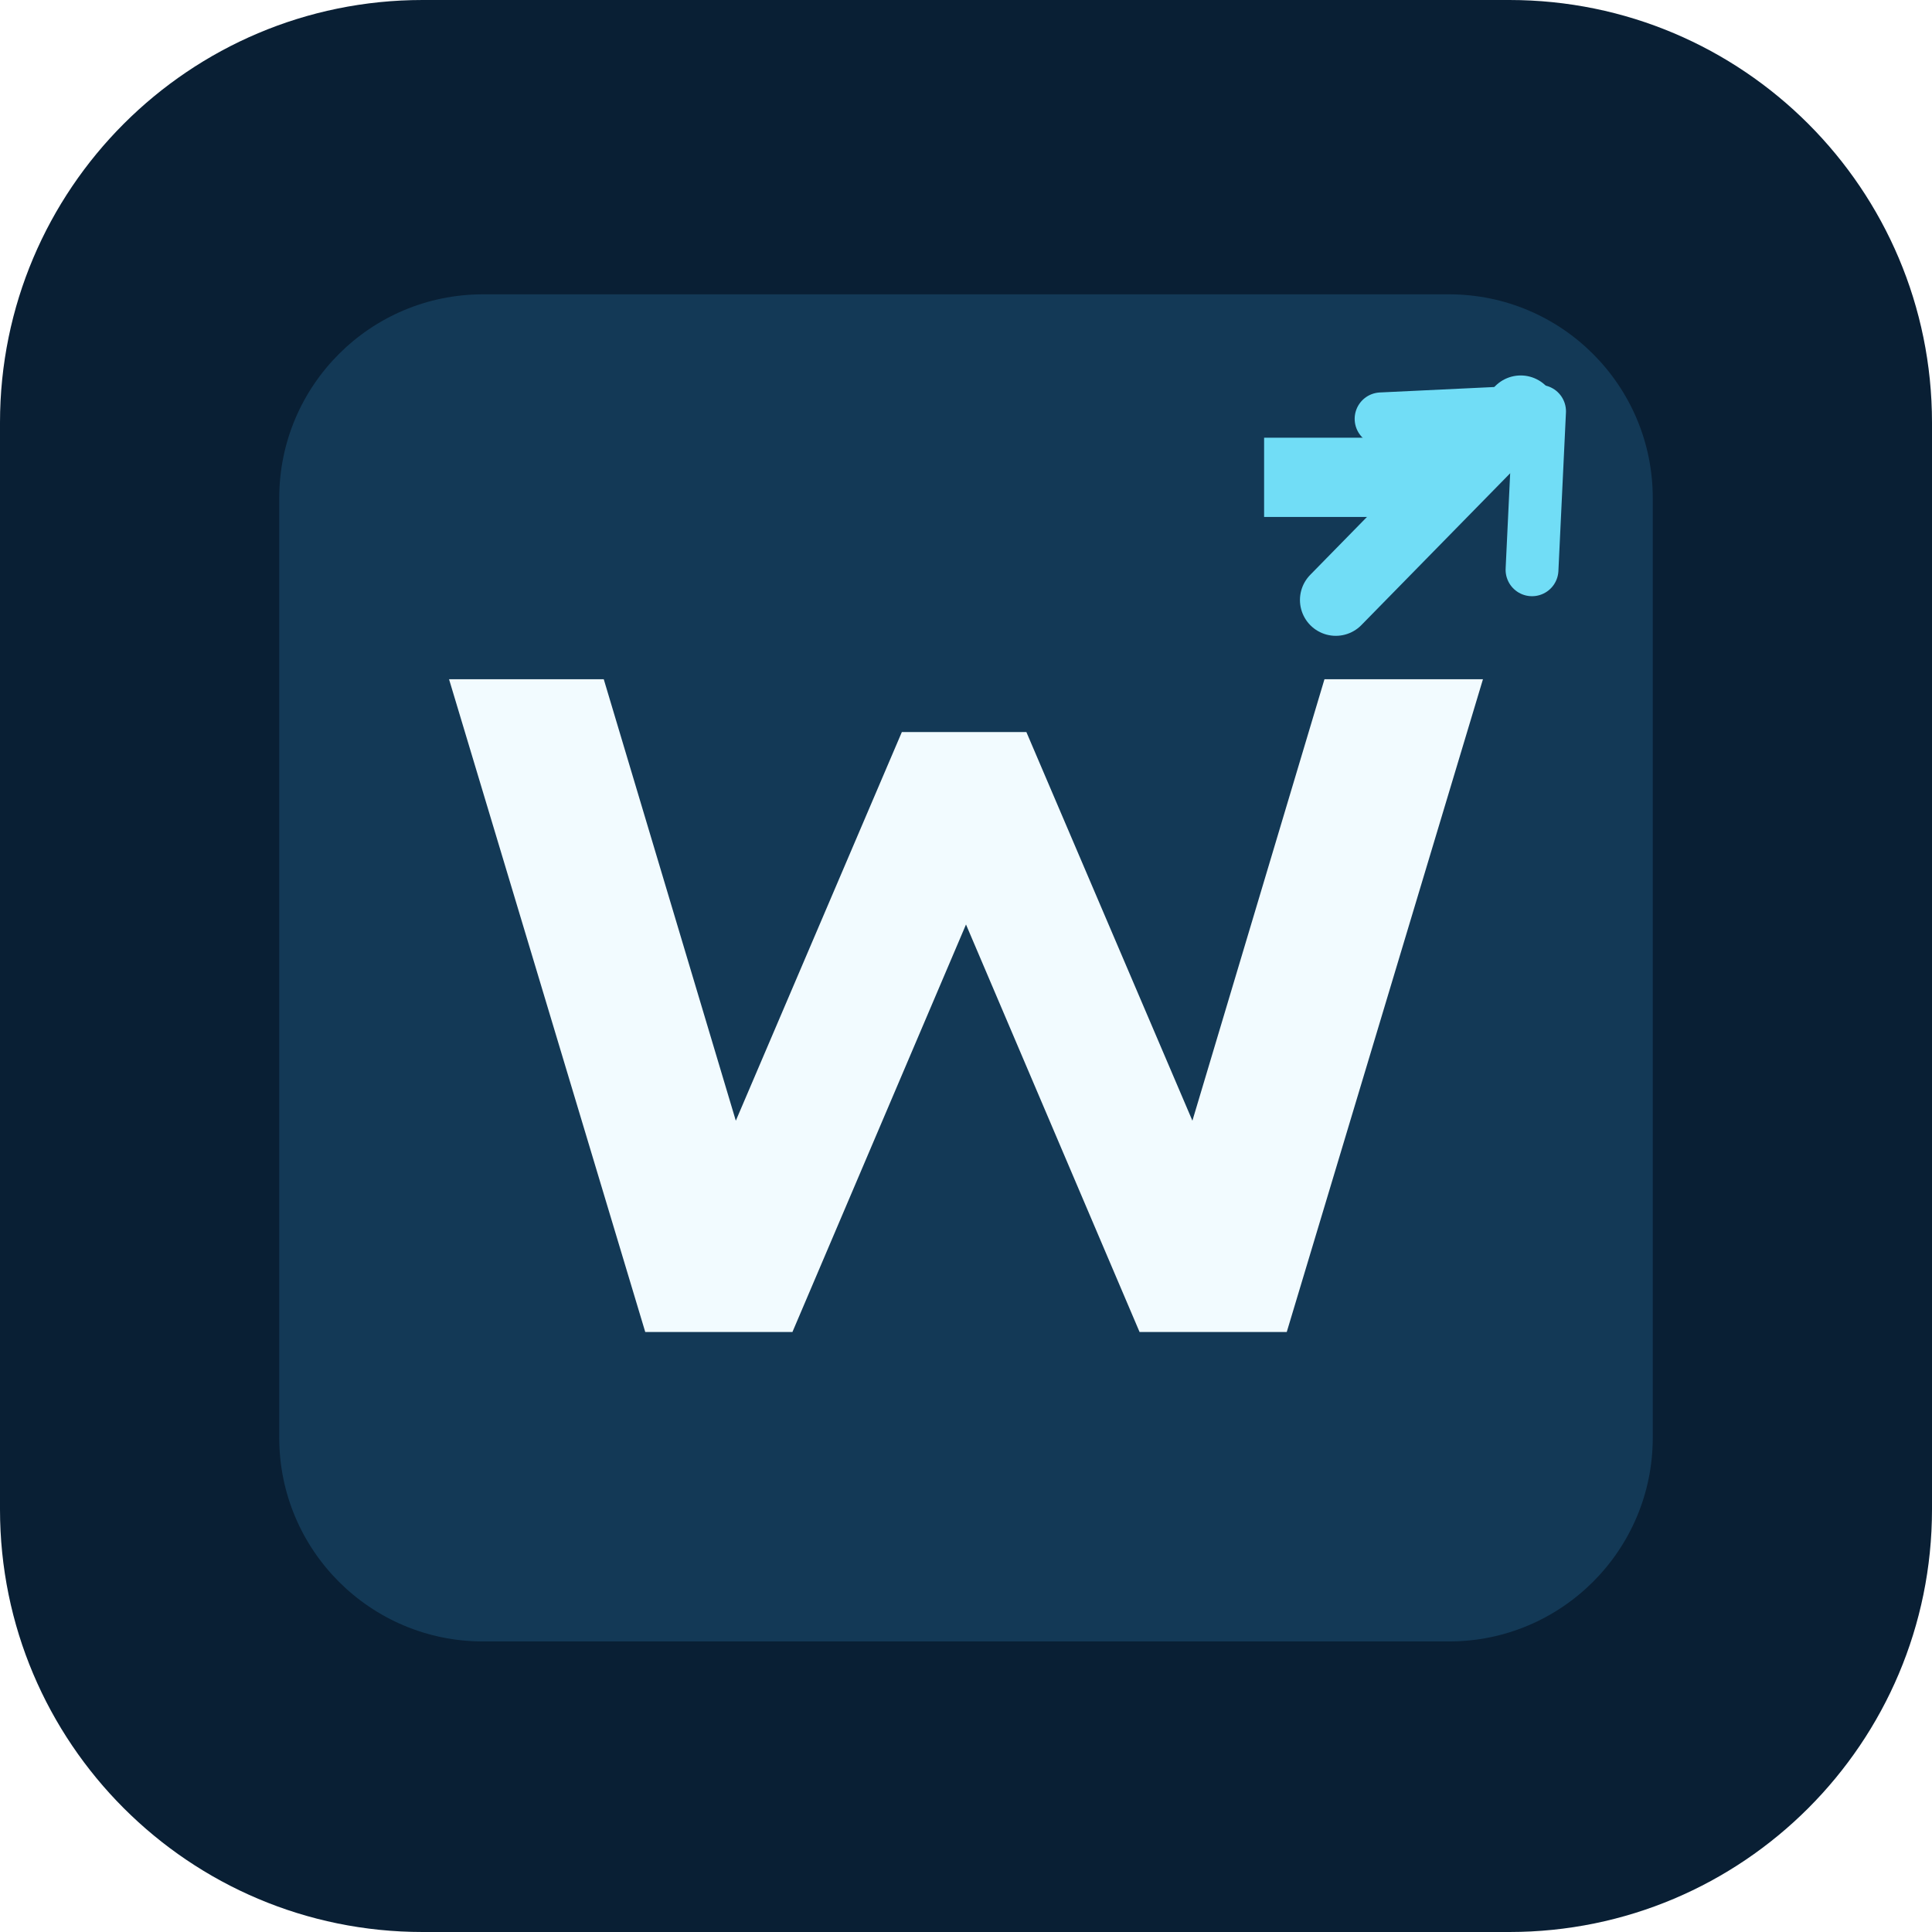
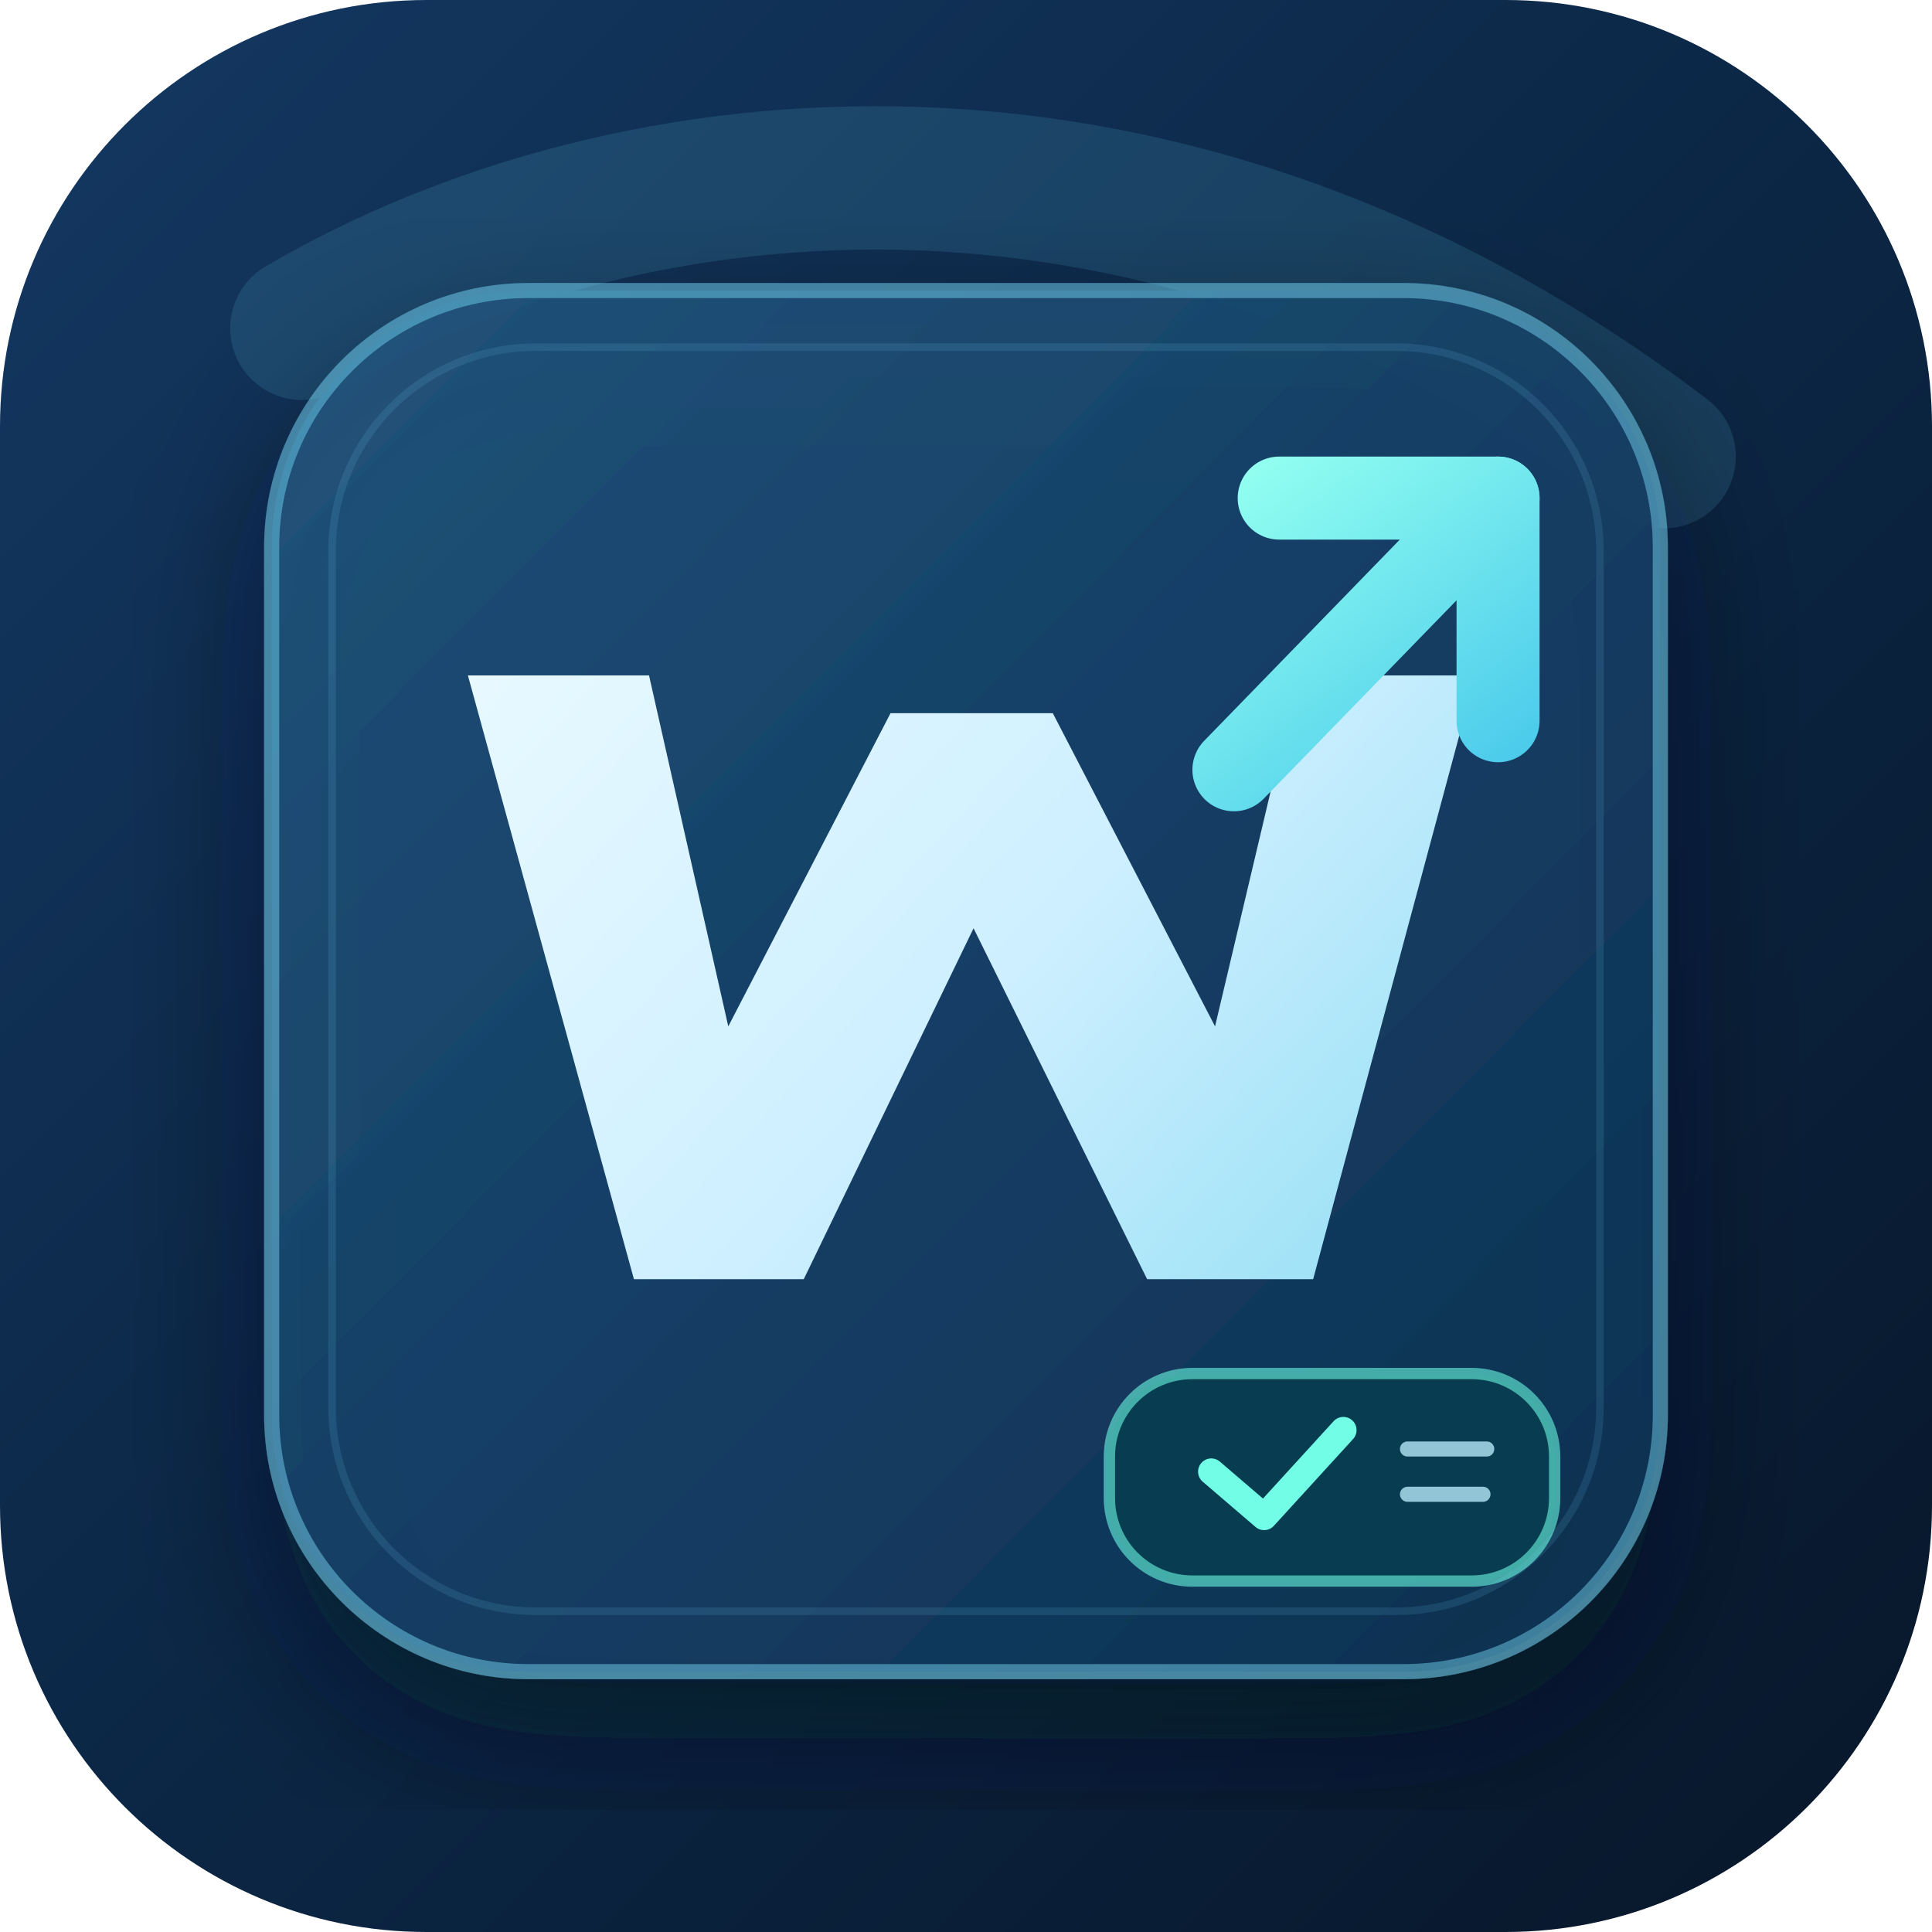
- <svg xmlns="http://www.w3.org/2000/svg" width="512" height="512" viewBox="0 0 512 512">
-   <rect width="512" height="512" rx="112" fill="#091f34" />
-   <rect x="74" y="78" width="364" height="357" rx="54" fill="#133956" />
-   <path d="m119 180 52 173h39l46-108 46 108h39l52-173h-42l-35 117-44-103h-33l-44 103-35-117z" fill="#f2fbff" />
-   <path d="m335 116 53 0-17 21h-36z" fill="#71ddf6" />
-   <path d="m354 159 49-50" stroke="#71ddf6" stroke-width="19" stroke-linecap="round" />
-   <path d="m366 111 42-2-2 42" fill="none" stroke="#71ddf6" stroke-width="14" stroke-linecap="round" stroke-linejoin="round" />
+ <svg xmlns="http://www.w3.org/2000/svg" width="512" height="512" viewBox="0 0 512 512" fill="none" role="img" aria-labelledby="appTitle">
+   <defs>
+     <linearGradient id="bg" x1="0" y1="0" x2="512" y2="512" gradientUnits="userSpaceOnUse">
+       <stop stop-color="#143862" />
+       <stop offset=".52" stop-color="#0B2644" />
+       <stop offset="1" stop-color="#081629" />
+     </linearGradient>
+     <linearGradient id="metal" x1="82" y1="110" x2="401" y2="403" gradientUnits="userSpaceOnUse">
+       <stop stop-color="#F5FEFF" />
+       <stop offset=".55" stop-color="#CDEFFF" />
+       <stop offset="1" stop-color="#80D9F0" />
+     </linearGradient>
+     <linearGradient id="accent" x1="335" y1="120" x2="417" y2="224" gradientUnits="userSpaceOnUse">
+       <stop stop-color="#92FFF0" />
+       <stop offset="1" stop-color="#39BDEA" />
+     </linearGradient>
+     <linearGradient id="glass" x1="80" y1="85" x2="422" y2="425" gradientUnits="userSpaceOnUse">
+       <stop stop-color="#21537C" stop-opacity=".94" />
+       <stop offset="1" stop-color="#0C3152" stop-opacity=".96" />
+     </linearGradient>
+     <filter id="soft">
+       <feDropShadow dx="0" dy="18" stdDeviation="20" flood-color="#021020" flood-opacity=".55" />
+     </filter>
+   </defs>
+   <rect width="512" height="512" rx="113" fill="url(#bg)" />
+   <path d="M80 87C167 36 310 21 441 121" stroke="#71DFFF" stroke-opacity=".13" stroke-width="38" stroke-linecap="round" />
+   <rect x="72" y="77" width="368" height="366" rx="68" fill="url(#glass)" stroke="#78D7F5" stroke-opacity=".47" stroke-width="4" filter="url(#soft)" />
+   <rect x="88" y="92" width="336" height="335" rx="54" stroke="#79D6FC" stroke-opacity=".13" stroke-width="2" />
+   <path d="M124 179L168 339H213L258 246L304 339H348L391 179H344L322 272L279 189H236L193 272L172 179H124Z" fill="url(#metal)" />
+   <path d="M339 132H397V191" stroke="url(#accent)" stroke-width="22" stroke-linecap="round" stroke-linejoin="round" />
+   <path d="M397 132L327 204" stroke="url(#accent)" stroke-width="22" stroke-linecap="round" />
+   <rect x="294" y="364" width="118" height="55" rx="22" fill="#083C50" stroke="#66F0DC" stroke-opacity=".63" stroke-width="3" />
+   <path d="M321 390L335 402L356 379" stroke="#72FEE6" stroke-width="7" stroke-linecap="round" stroke-linejoin="round" />
+   <path d="M373 384H394M373 396H393" stroke="#B4E8F7" stroke-opacity=".8" stroke-width="4" stroke-linecap="round" />
</svg>
